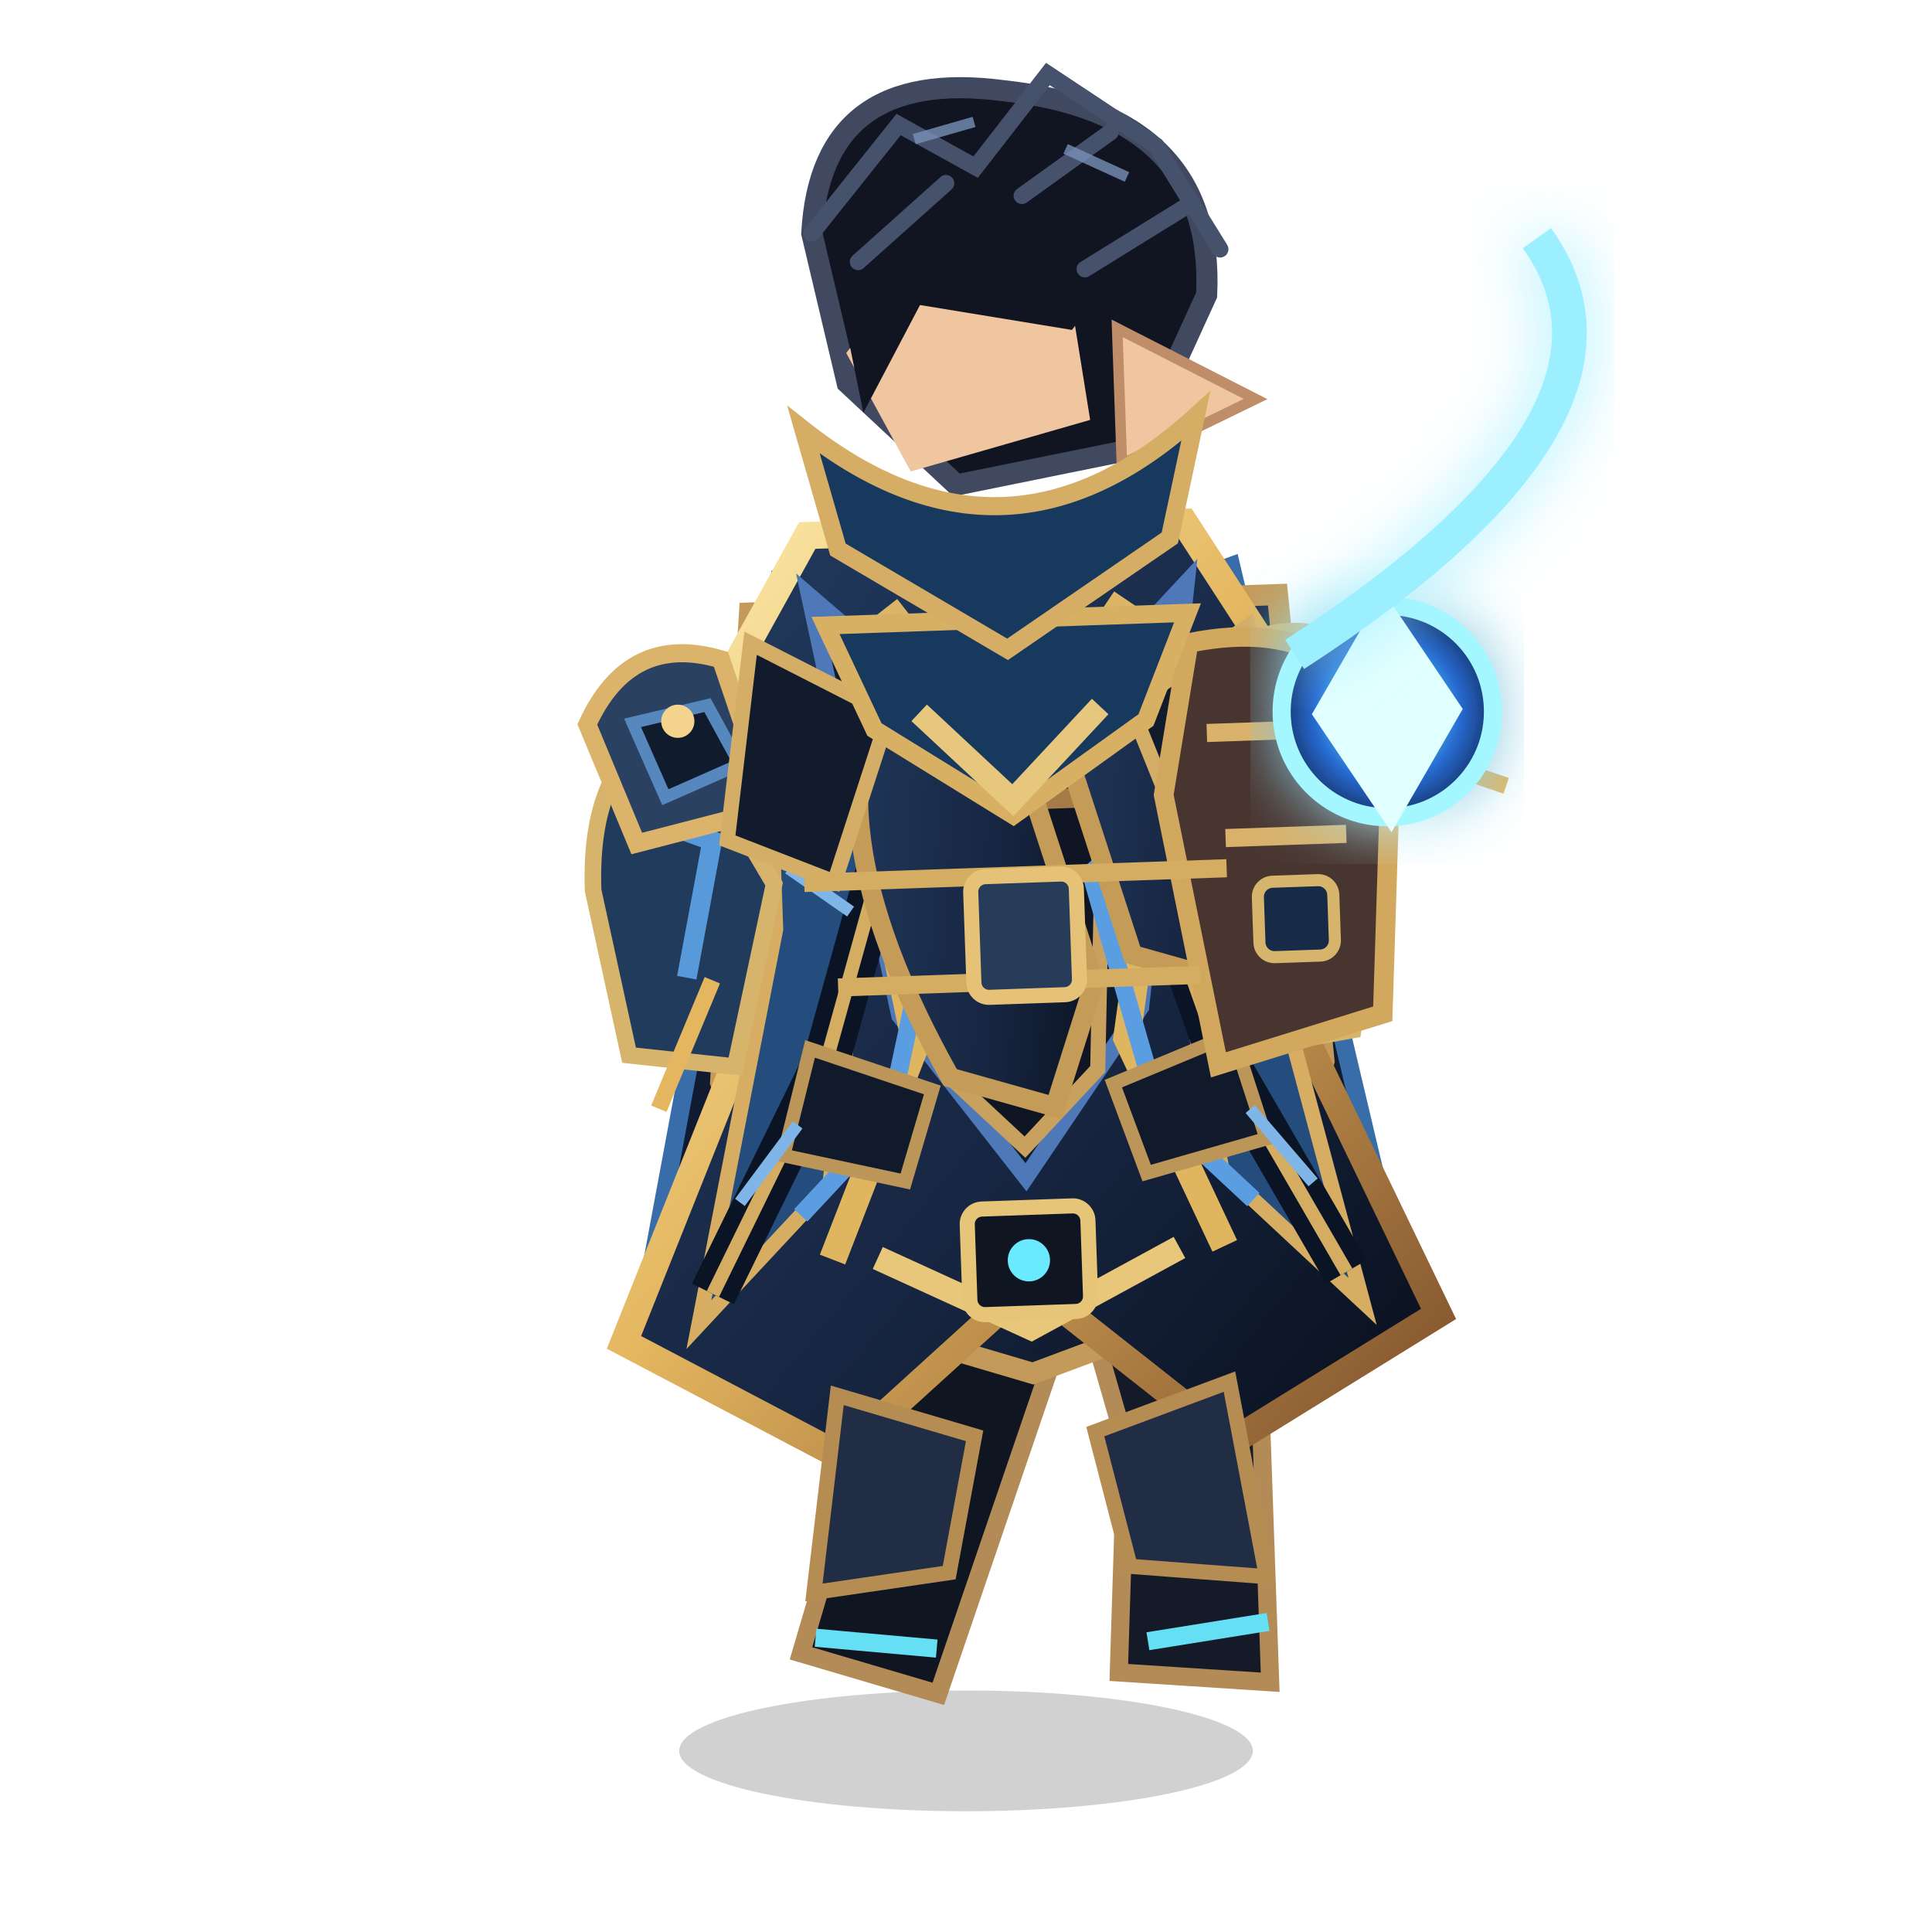
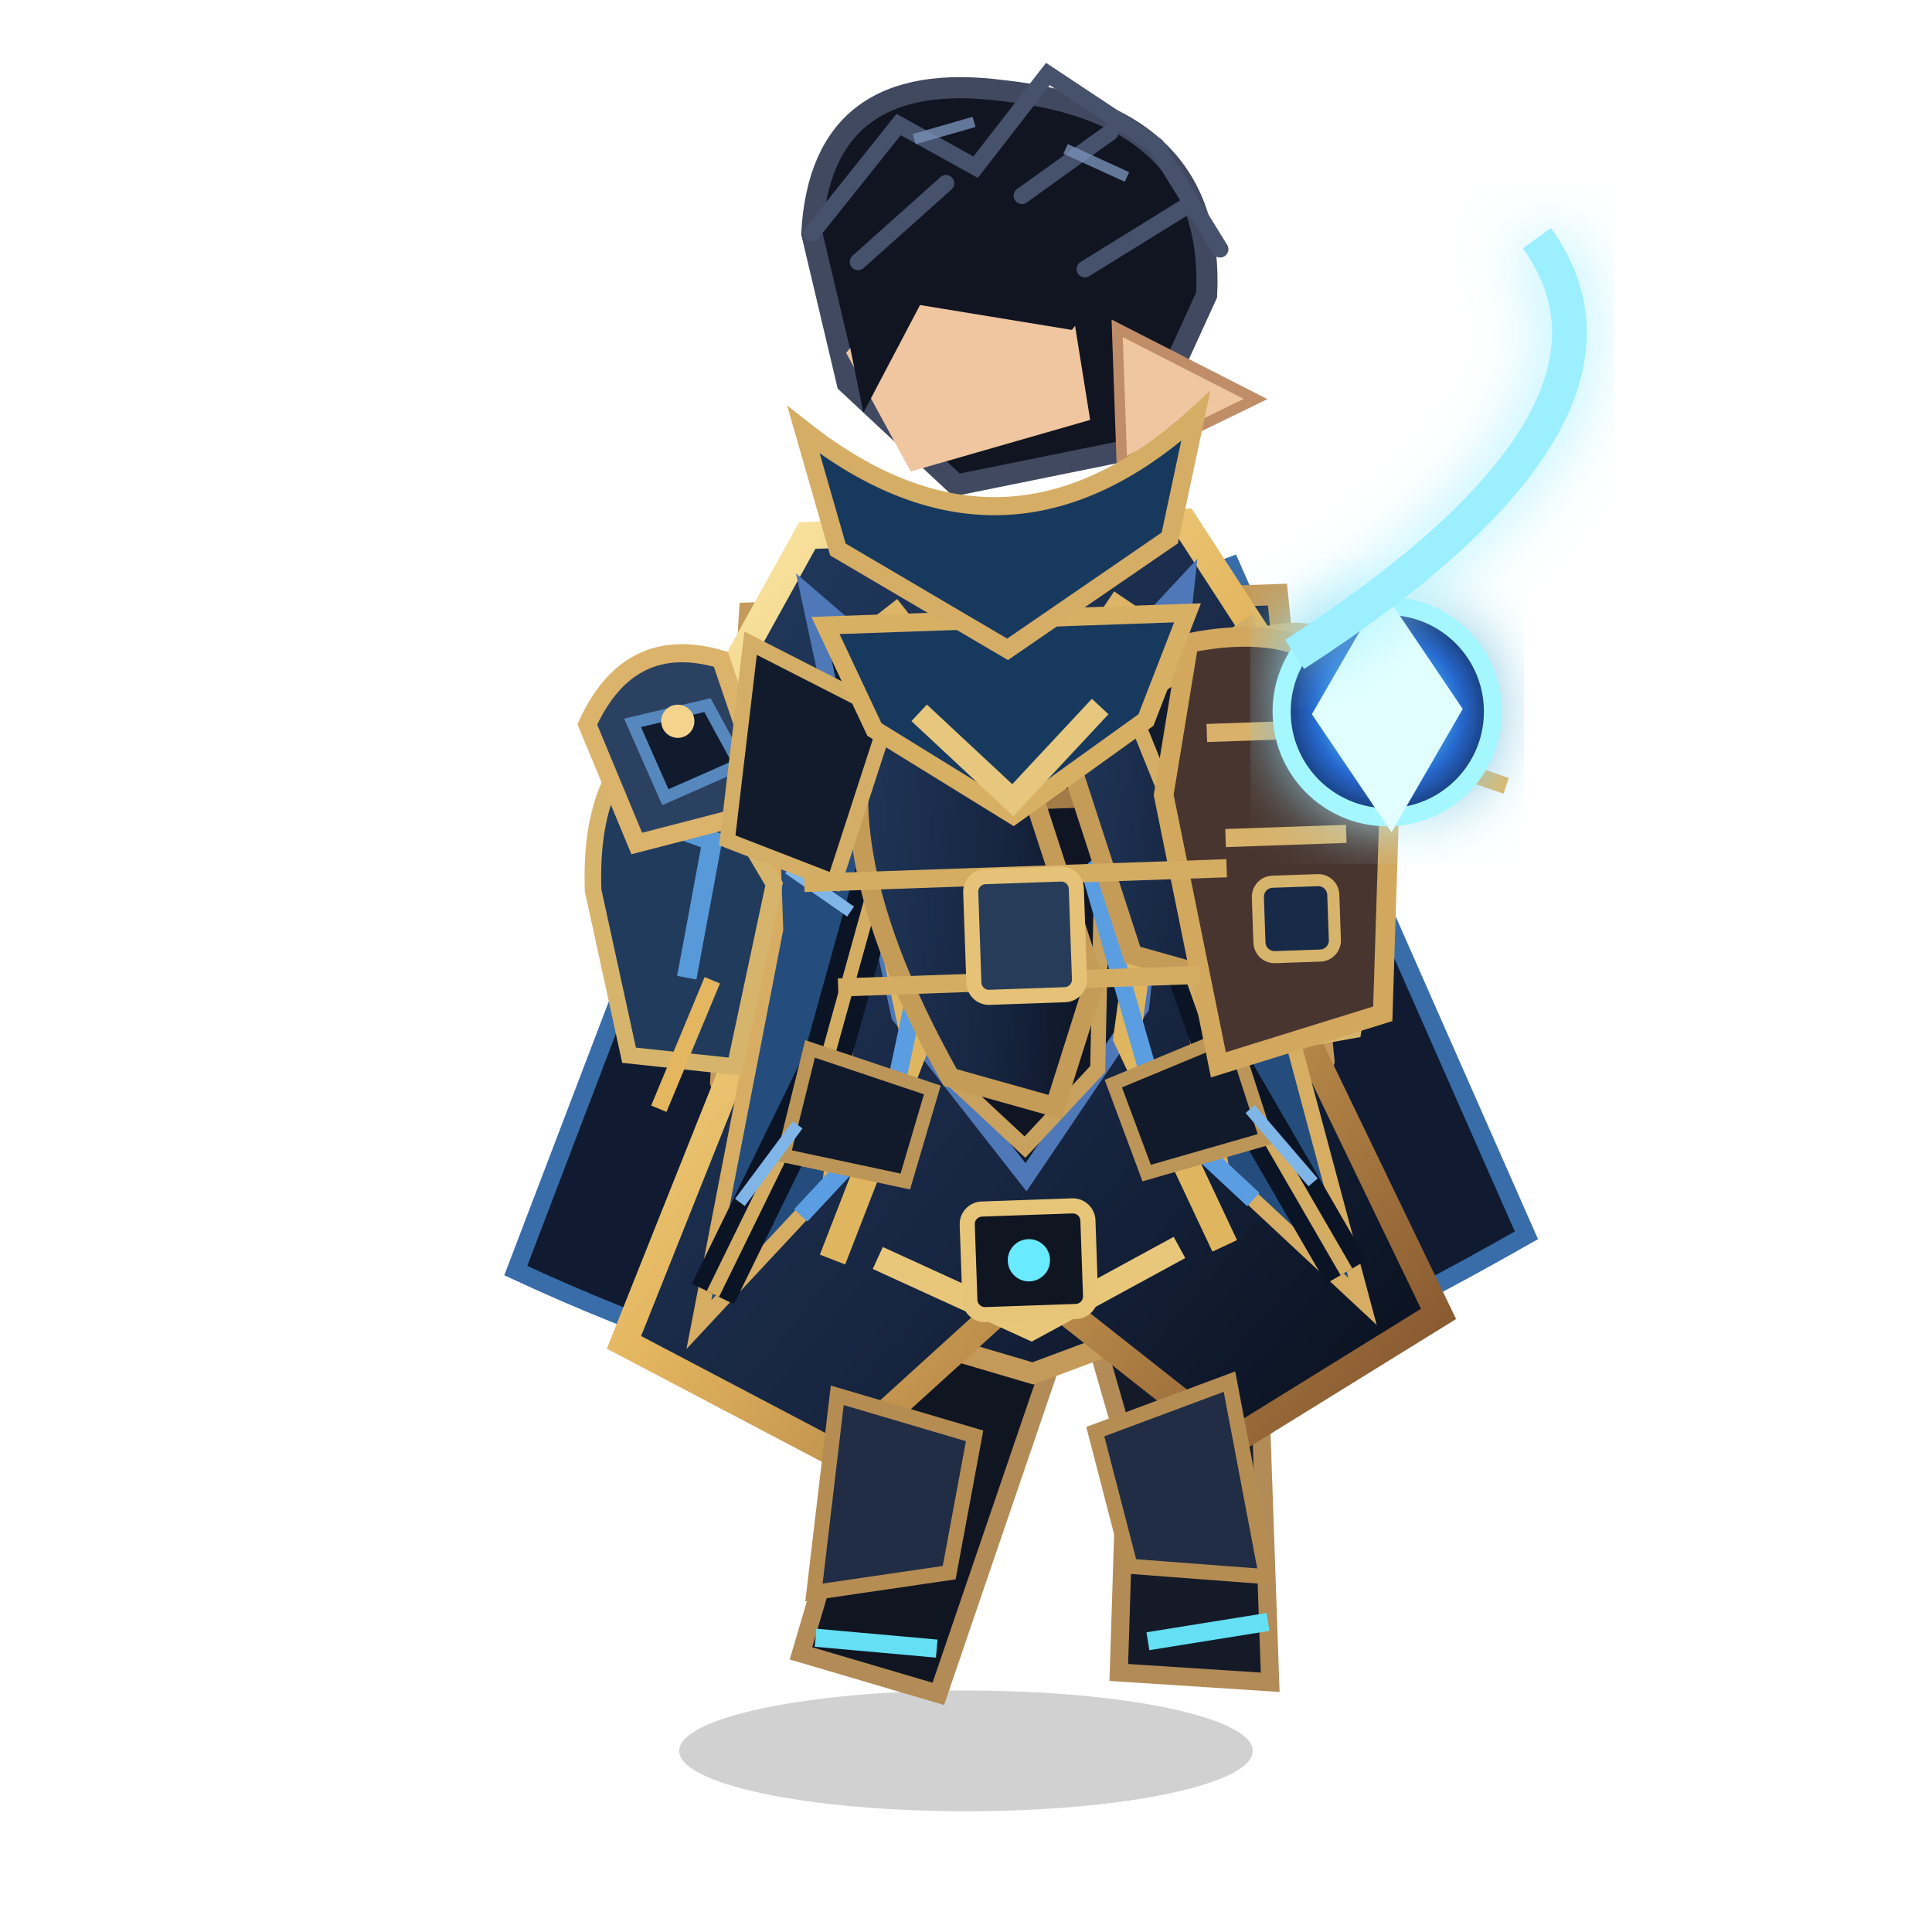
<svg xmlns="http://www.w3.org/2000/svg" width="128" height="128" viewBox="0 0 128 128" role="img" aria-label="Researcher left attack frame 1">
  <defs>
    <linearGradient id="coat" x1="0" y1="0" x2="1" y2="1">
      <stop offset="0" stop-color="#223c61" />
      <stop offset=".58" stop-color="#172642" />
      <stop offset="1" stop-color="#090f1b" />
    </linearGradient>
    <linearGradient id="gold" x1="0" y1="0" x2="1" y2="1">
      <stop stop-color="#fff0b2" />
      <stop offset=".45" stop-color="#e4b65f" />
      <stop offset="1" stop-color="#80512c" />
    </linearGradient>
    <radialGradient id="orb">
      <stop stop-color="#f0ffff" />
      <stop offset=".25" stop-color="#55e9ff" />
      <stop offset=".7" stop-color="#2769cf" />
      <stop offset="1" stop-color="#18366e" />
    </radialGradient>
    <linearGradient id="skin" x1="0" y1="0" x2="1" y2="1">
      <stop stop-color="#ffe0bd" />
      <stop offset="1" stop-color="#efc6a0" />
    </linearGradient>
    <filter id="glow">
      <feGaussianBlur stdDeviation="2.1" result="b" />
      <feMerge>
        <feMergeNode in="b" />
        <feMergeNode in="SourceGraphic" />
      </feMerge>
    </filter>
  </defs>
  <ellipse cx="64" cy="116" rx="19" ry="4" fill="#000" opacity=".18" />
  <g transform="translate(3.904954 0)">
    <g transform="rotate(-2 64 76)">
      <g transform="translate(0 0)">
-         <path d="M49 38 Q64 43 79 38 L88 83 Q79 92.414 74 92 L64 84 L54 92 Q43 89.586 39 83 Z" fill="#101b31" stroke="#386da9" stroke-width="1.2" />
+         <path d="M49 38 Q64 43 79 38 L97 83 Q79 92.414 74 92 L64 84 L54 92 Q43 89.586 30 83 Z" fill="#101b31" stroke="#386da9" stroke-width="1.2" />
        <path d="M44 81 L54 87 L64 80 L74 87 L84 81" fill="none" stroke="#b58a4d" stroke-width="1" />
        <path d="M55 74 L53 94 L48 109 L57 112 L65 91 L66 75 Z" fill="#101522" stroke="#b28b56" stroke-width="1.2" />
        <path d="M65 76 L70 96 L69 111 L79 112 L79 94 L74 74 Z" fill="#151a28" stroke="#b28b56" stroke-width="1.2" />
        <path d="M47 40 L82 40 L84 71 L79 86 L64 91 L49 86 L44 71 Z" fill="url(#coat)" stroke="#c49a5a" stroke-width="1.4" />
        <path d="M51 35 L76 35 L82 45 L80 63 L91 88 L77 96 L64 85 L51 96 L37 88 L48 63 L45 45 Z" fill="url(#coat)" stroke="url(#gold)" stroke-width="1.8" />
        <path d="M51 39 L64 51 L76 39 L72 67 L64 78 L56 67 Z" fill="#101b2d" stroke="#4e78b8" stroke-width="1.1" />
        <path d="M48 49 L55 52 L51 78 L42 87 L48 61 Z M78 49 L73 52 L77 78 L86 87 L80 61 Z" fill="#244d7d" stroke="#d6ad63" stroke-width="1" />
        <path d="M56 40 L64 51 L72 40" fill="none" stroke="#dcb566" stroke-width="2" />
        <path d="M58 53 L70 53 L69 71 L64 76 L59 71 Z" fill="#101523" stroke="#c8a15e" stroke-width="1" />
        <path d="M53 46 L57 69 L51 83 M75 46 L71 69 L77 83" fill="none" stroke="#dfb65f" stroke-width="1.8" />
        <path d="M47 53 L81 53" stroke="#a47b47" stroke-width="1.3" />
        <path d="M47 44 L57 51 L51 70 L43 85 M81 44 L71 51 L77 70 L85 85" fill="none" stroke="#0a1425" stroke-width="3.1" />
        <path d="M47 44 L57 51 L51 70 L43 85 M81 44 L71 51 L77 70 L85 85" fill="none" stroke="#d4ad63" stroke-width=".9" />
        <path d="M54 54 L59 58 L55 74 L49 80 M74 54 L69 58 L73 74 L79 80" fill="none" stroke="#5b9de1" stroke-width="1.2" />
        <path d="M54 83 L64 88 L74 83" fill="none" stroke="#e8c77b" stroke-width="1.6" />
        <rect x="60" y="80" width="8" height="7" rx="1" fill="#101522" stroke="#e7c578" stroke-width="1" />
        <circle cx="64" cy="83.5" r="1.4" fill="#69eaff" />
        <path d="M42 47 Q36 49 36 58 L38 69 L45 70 L48 58 Z" fill="#213b5d" stroke="#d7b46c" stroke-width="1.1" />
        <path d="M39 53 L44 55 L42 64" fill="none" stroke="#5799d9" stroke-width="1.3" />
        <path d="M81 47 Q88 49 88 58 L86 69 L79 70 L76 58 Z" fill="#172944" stroke="#d7b46c" stroke-width="1.1" />
        <path d="M80 54 L85 56 L83 64" fill="none" stroke="#5799d9" stroke-width="1.3" />
        <path d="M50 69 L58 72 L56 78 L48 76 Z M70 72 L78 69 L80 76 L72 78 Z" fill="#111a2a" stroke="#bc9558" stroke-width=".9" />
        <path d="M51 92 L60 95 L58 104 L49 105 Z M68 95 L77 92 L79 105 L70 104 Z" fill="#202d44" stroke="#b58d53" stroke-width="1" />
        <path d="M49 108 L57 109 M71 109 L79 108" stroke="#64dff4" stroke-width="1.2" />
        <path d="M45 43 Q39 41 36 47 L39 55 L48 53 Z M80 43 Q86 41 89 47 L86 55 L77 53 Z" fill="#2b4162" stroke="#dcb36b" stroke-width="1.2" />
        <path d="M39 47 L44 46 L46 50 L41 52 Z M81 46 L86 47 L84 52 L79 50 Z" fill="#101b2e" stroke="#5688bd" stroke-width=".8" />
        <circle cx="42" cy="47" r="1.1" fill="#f4d38d" />
        <circle cx="84" cy="47" r="1.1" fill="#f4d38d" />
        <path d="M49 57 L53 60 M79 57 L75 60 M49 74 L45 79 M79 74 L83 79" stroke="#80b5e8" stroke-width=".8" />
        <g transform="rotate(-16 64 48)">
          <path d="M58 42 Q49 49 53 69 L59 73 L64 66 L64 49 Z" fill="url(#coat)" stroke="#c59b58" stroke-width="1.3" />
          <path d="M70 43 Q80 48 77 62 L73 69 L67 65 L67 50 Z" fill="url(#coat)" stroke="#c59b58" stroke-width="1.3" />
          <path d="M40 58 L34 65 M86 56 L94 62" stroke="#e4b65f" stroke-width="1.1" fill="none" />
        </g>
        <path d="M47 42 L56 47 L52 58 L45 55 Z M80 42 L72 47 L76 58 L83 55 Z" fill="#121b2b" stroke="#d4ae66" stroke-width="1" />
        <path d="M76 43 Q88 41 89 53 L88 68 L77 71 L74 53 Z" fill="#49352f" stroke="#d2a75e" stroke-width="1.3" />
        <path d="M77 49 L87 49 M78 56 L86 56" stroke="#d9b16a" stroke-width="1.2" />
        <rect x="80" y="59" width="5" height="5" rx="1" fill="#172b48" stroke="#d7b46c" stroke-width=".8" />
        <path d="M52 41 L76 41 L73 48 L64 54 L55 48 Z" fill="#17395e" stroke="#d8b064" stroke-width="1.2" />
        <path d="M58 47 L64 53 L70 47" fill="none" stroke="#e6c77d" stroke-width="1.5" />
        <path d="M50 58 L78 58 M52 65 L76 65" stroke="#d4ad63" stroke-width="1.2" />
        <rect x="61" y="58" width="7" height="8" rx="1" fill="#273c58" stroke="#e5c277" stroke-width="1" />
        <path d="M52 15 Q53 4 65 6 Q79 8 78 20 L73 30 L61 32 L54 25 Z" fill="#111521" stroke="#414960" stroke-width="1.4" />
        <path d="M72 22 L81 27 L72 31 Z" fill="#efc6a0" stroke="#c08d69" stroke-width=".7" />
        <path d="M54 23 Q60 16 69 20 L70 28 L58 31 Z" fill="#efc6a0" />
        <path d="M53 15 Q63 5 74 16 L69 22 L59 20 L55 27 Z" fill="#111521" />
        <path d="M52 15 L58 8 L63 11 L68 5 L75 10 L79 17 M55 17 L61 12 M66 13 L72 9 M70 18 L77 14" fill="none" stroke="#46516c" stroke-width="1.1" stroke-linecap="round" />
        <path d="M59 9 L63 8 M69 10 L73 12" fill="none" stroke="#7890b7" stroke-width=".7" opacity=".8" />
        <path d="M51 28 Q64 39 77 28 L75 36 L64 43 L53 36 Z" fill="#17395e" stroke="#d6ad65" stroke-width="1.2" />
        <g filter="url(#glow)">
          <circle cx="89" cy="48" r="7" fill="url(#orb)" stroke="#a5f7ff" stroke-width="1.2" />
          <path d="M84 48 L89 40 L94 48 L89 56 Z" fill="#e2ffff" />
        </g>
        <path d="M83 44 Q108 29 100 17" fill="none" stroke="#9cefff" stroke-width="2.3" filter="url(#glow)" />
      </g>
    </g>
  </g>
</svg>
